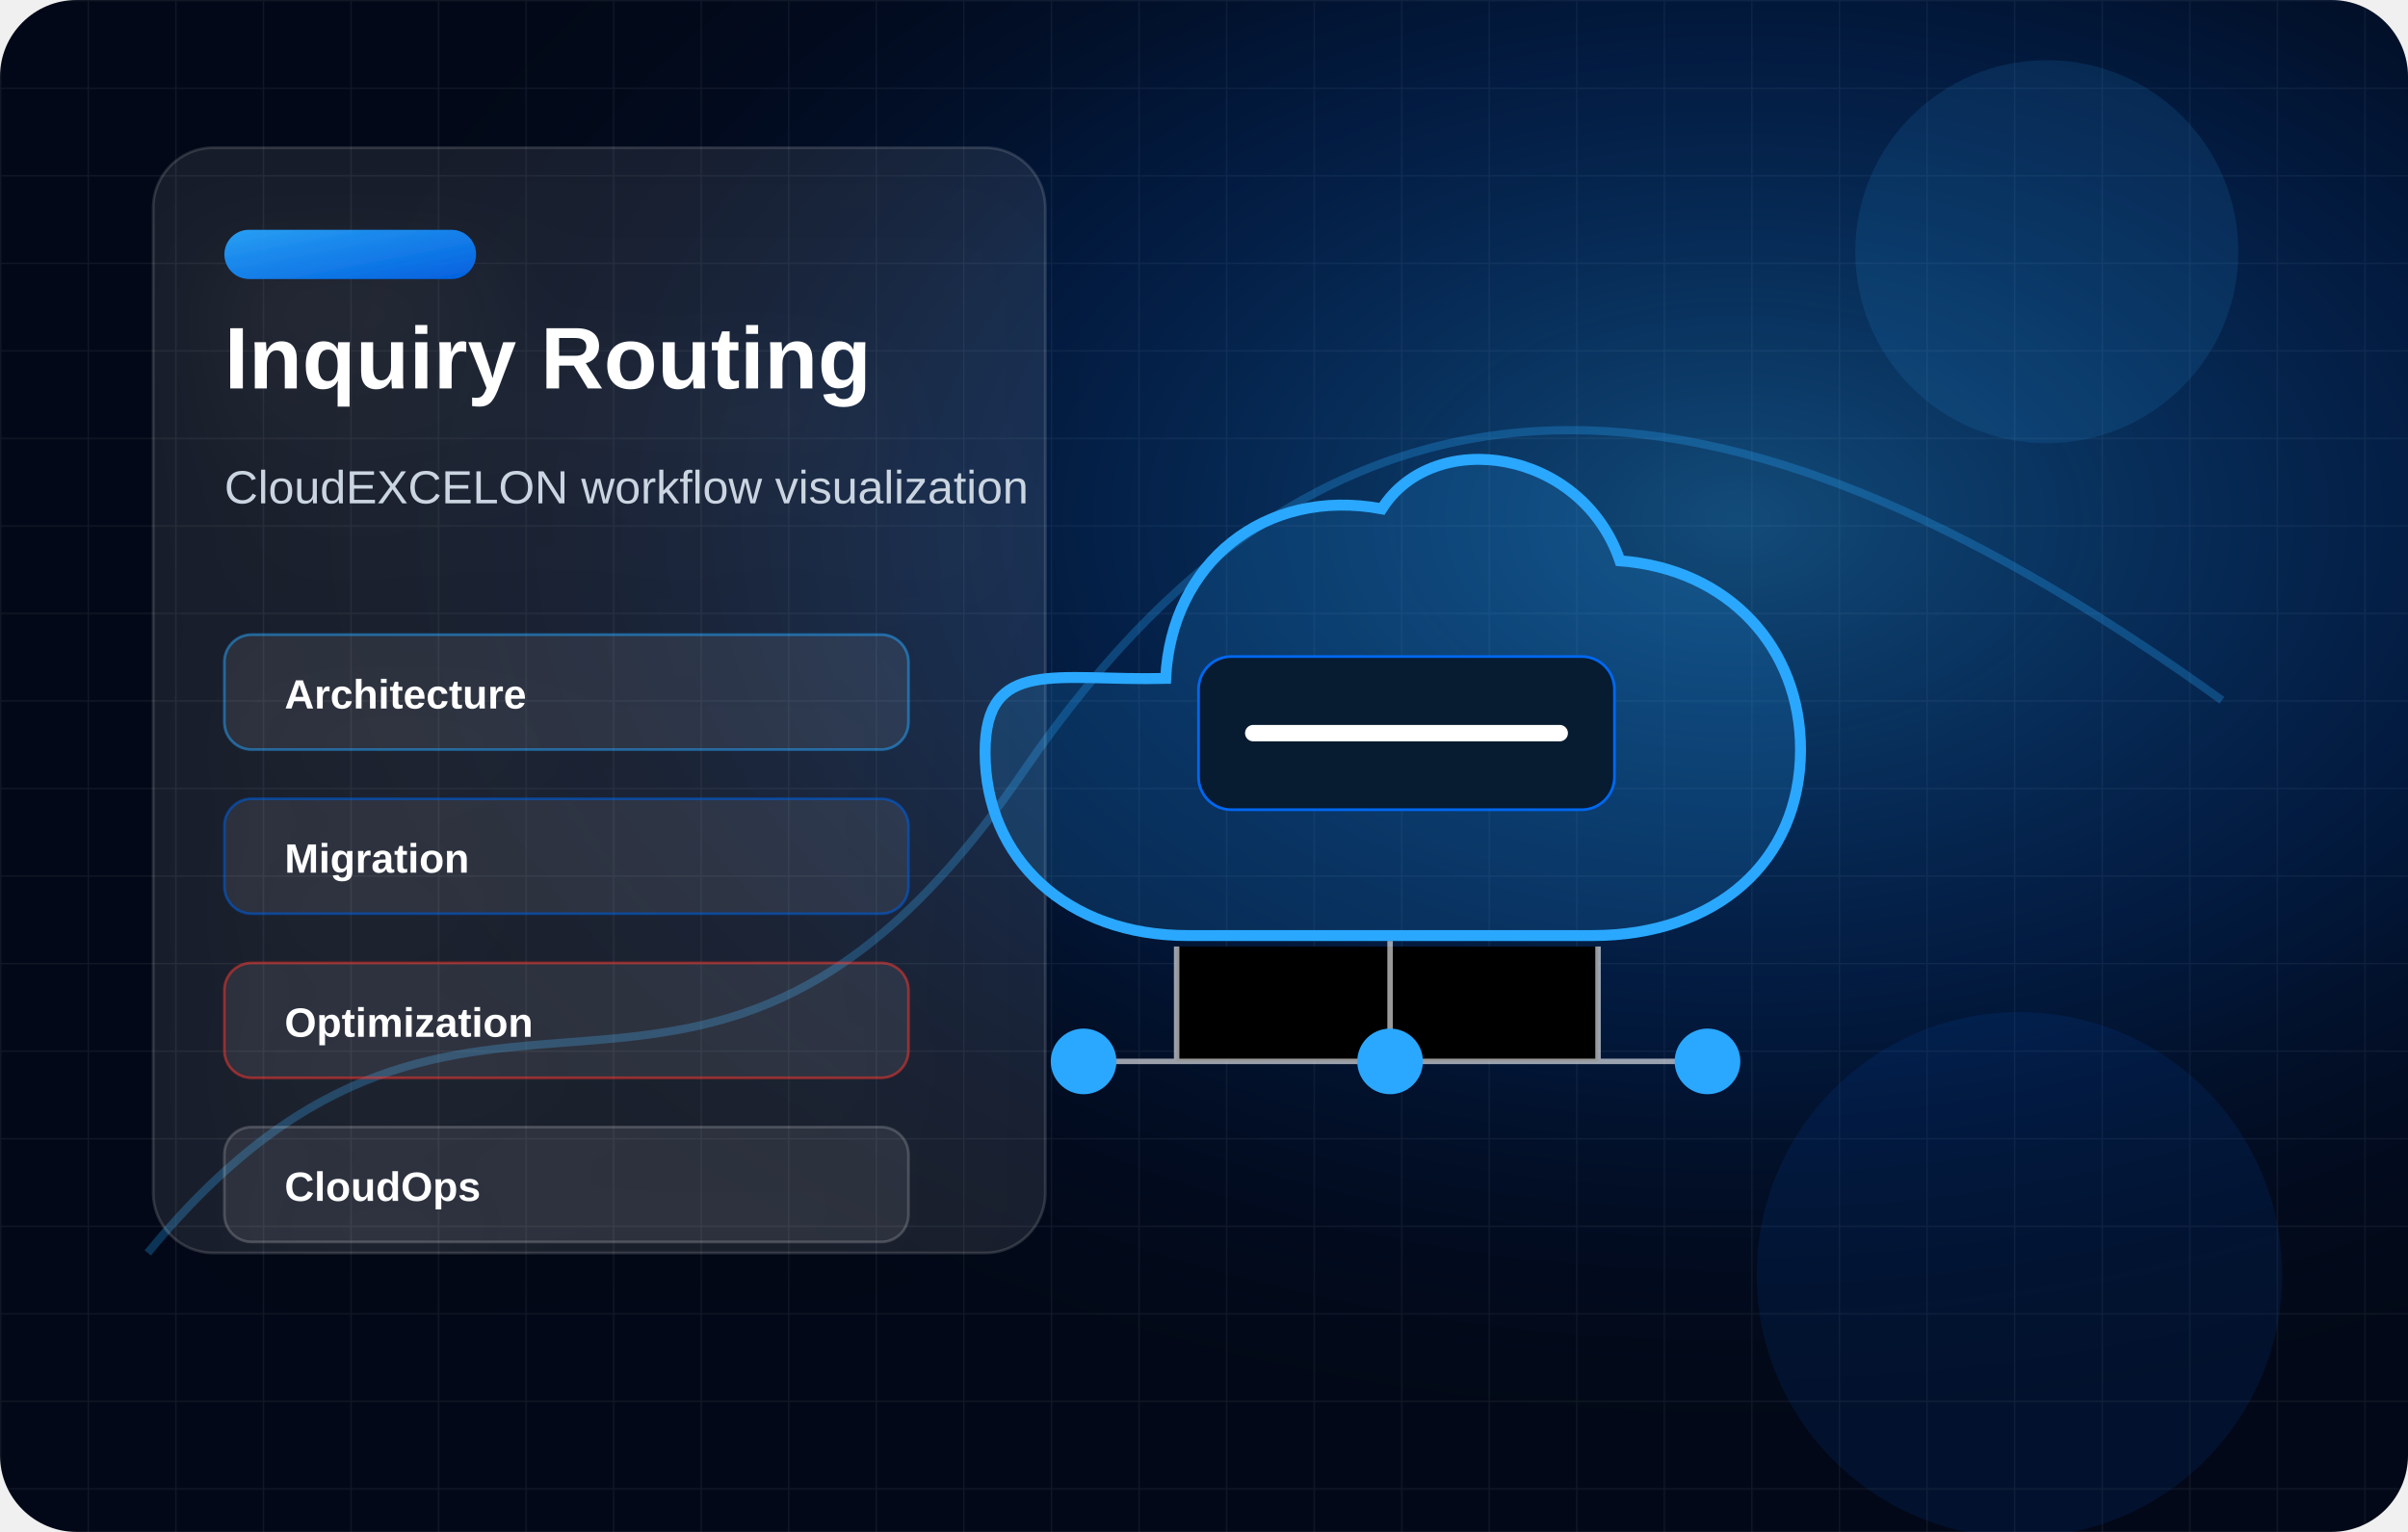
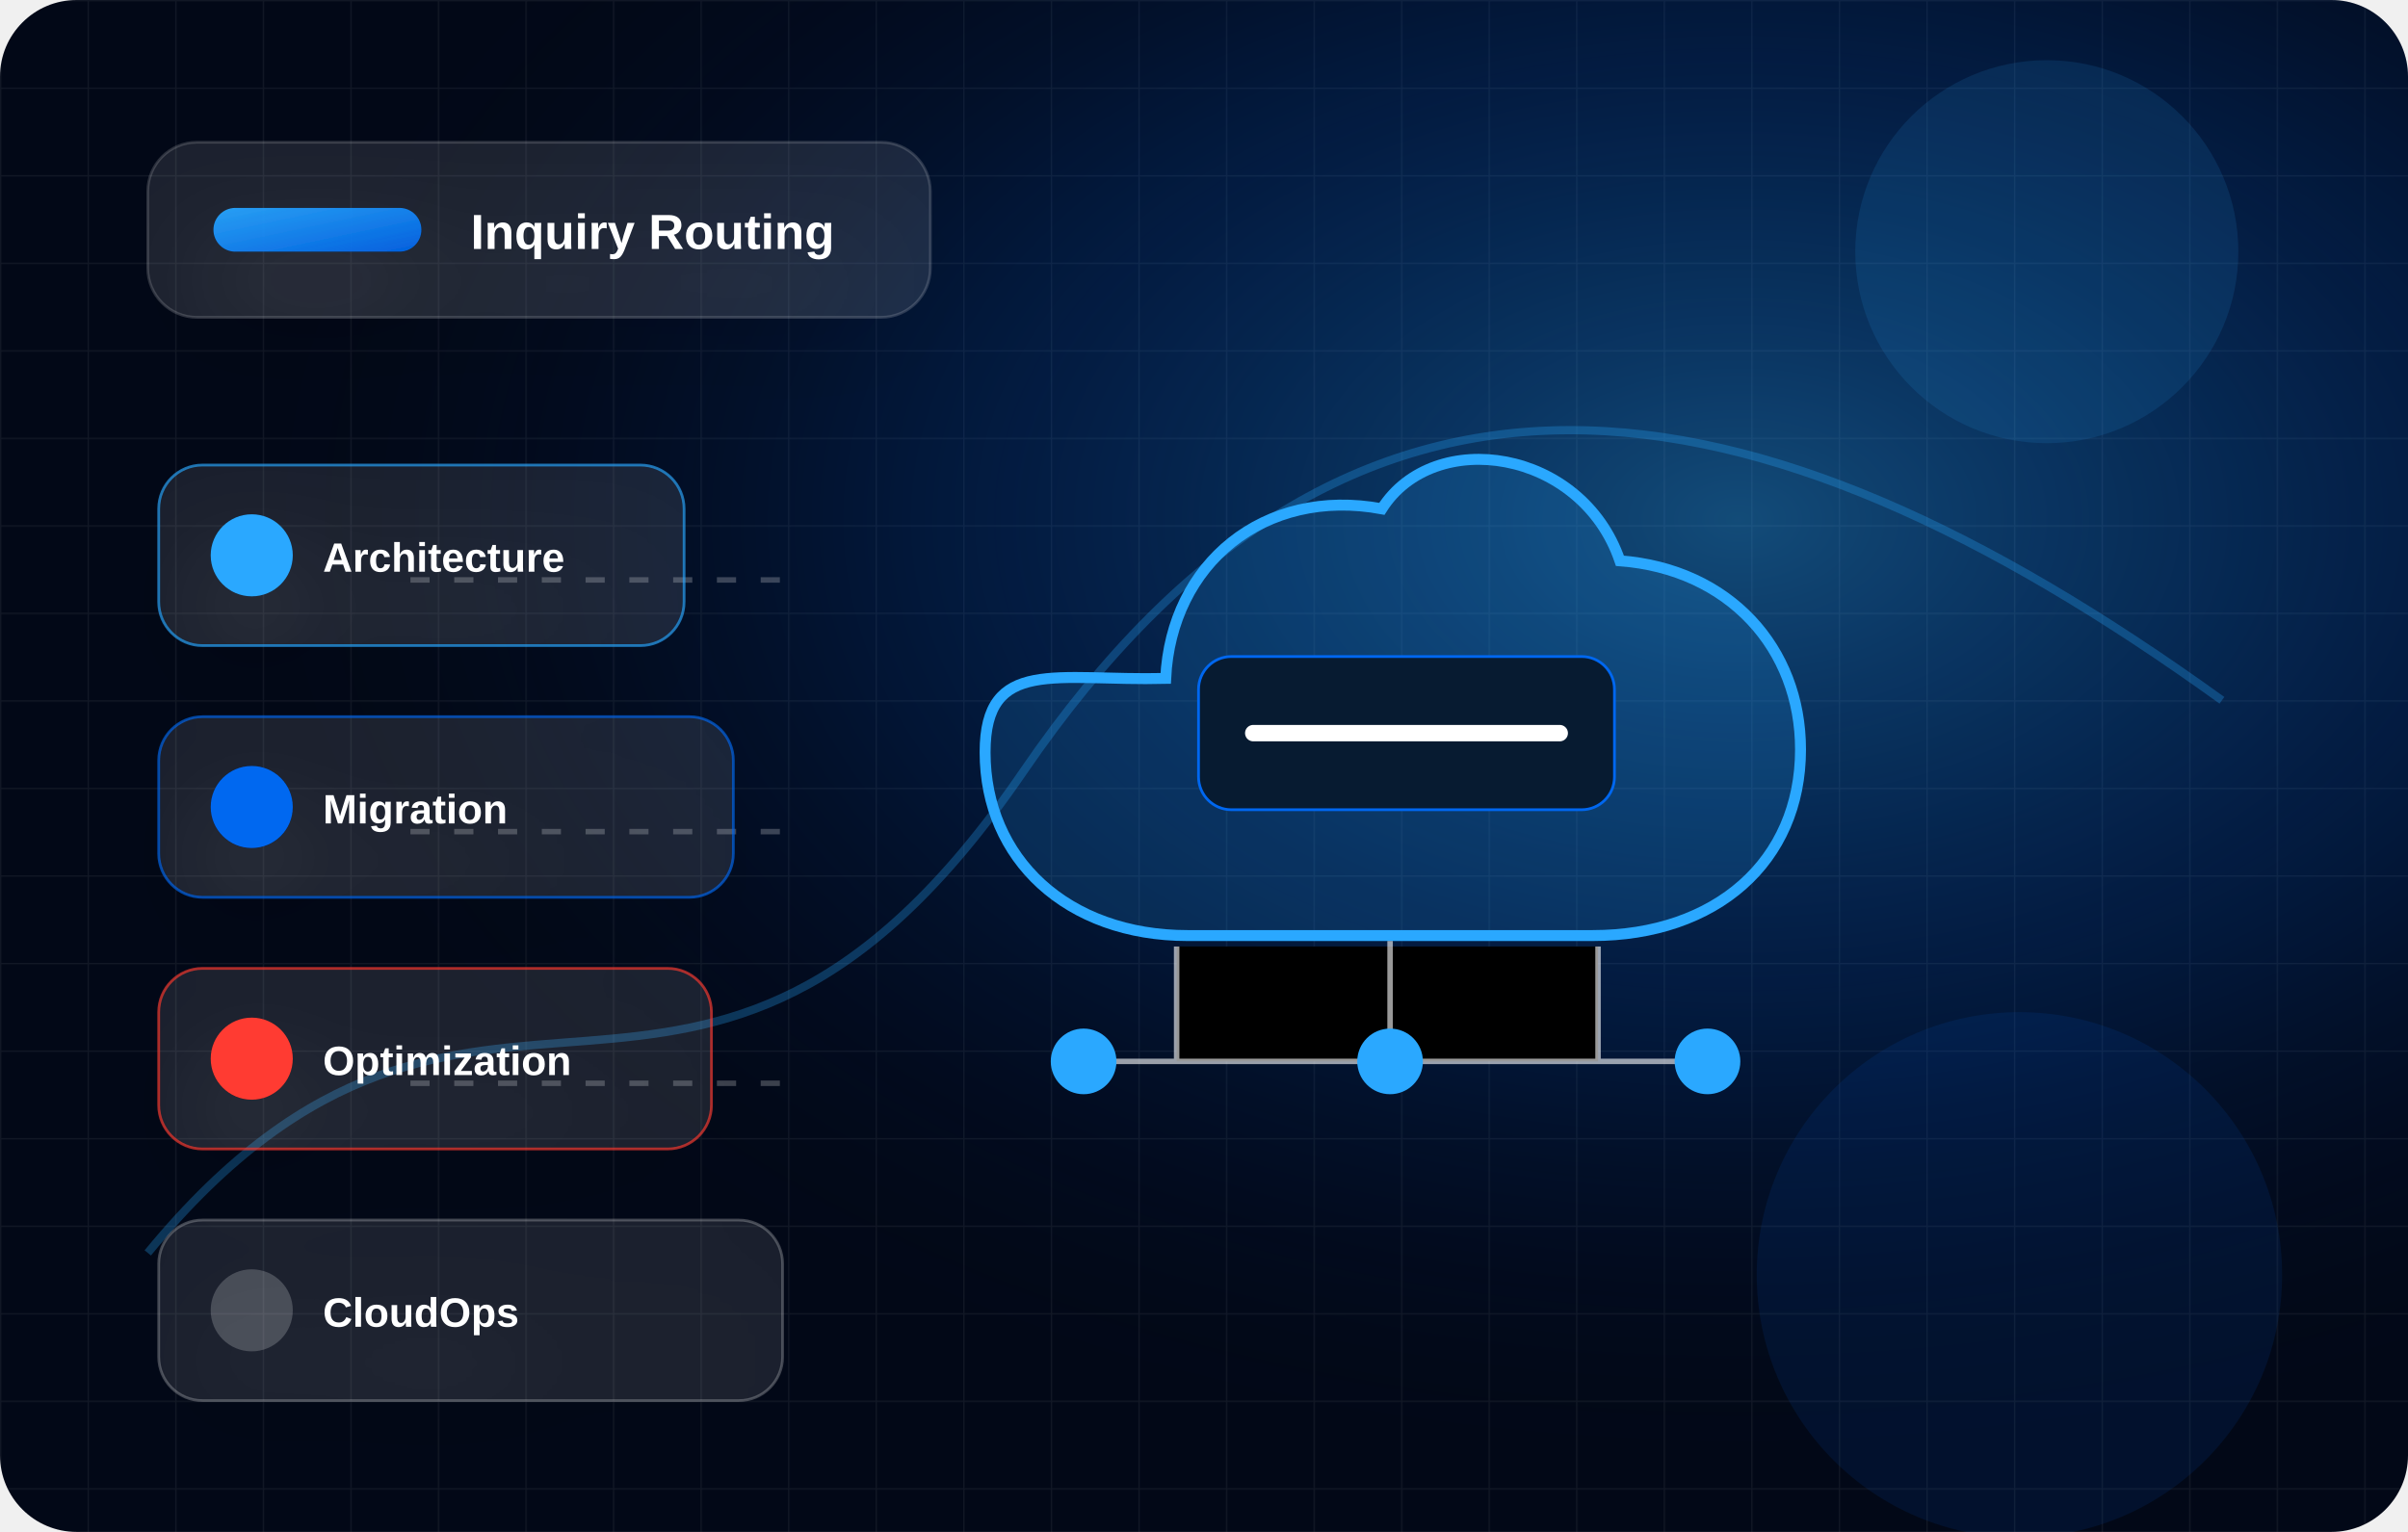
<svg xmlns="http://www.w3.org/2000/svg" width="880" height="560" viewBox="0 0 880 560" role="img" aria-labelledby="title desc">
  <defs>
    <linearGradient id="g" x1="0" y1="0" x2="1" y2="1">
      <stop offset="0" stop-color="#2AA8FF" stop-opacity=".95" />
      <stop offset="1" stop-color="#0067F0" stop-opacity=".9" />
    </linearGradient>
    <radialGradient id="r" cx=".72" cy=".34" r=".62">
      <stop offset="0" stop-color="#2AA8FF" stop-opacity=".42" />
      <stop offset=".55" stop-color="#0067F0" stop-opacity=".16" />
      <stop offset="1" stop-color="#020817" stop-opacity="0" />
    </radialGradient>
    <pattern id="grid" width="32" height="32" patternUnits="userSpaceOnUse">
      <path d="M32 0H0V32" fill="none" stroke="#ffffff" stroke-opacity=".06" />
    </pattern>
    <filter id="s" x="-20%" y="-20%" width="140%" height="140%">
      <feDropShadow dx="0" dy="18" stdDeviation="18" flood-color="#000000" flood-opacity=".28" />
    </filter>
  </defs>
  <rect width="880" height="560" rx="28" fill="#020817" />
  <rect width="880" height="560" rx="28" fill="url(#grid)" />
  <rect width="880" height="560" rx="28" fill="url(#r)" />
  <path d="M54 458 C174 312 255 456 374 282 S640 132 812 256" fill="none" stroke="#2AA8FF" stroke-width="3" stroke-opacity=".28" />
-   <g filter="url(#s)">
-     <rect x="56" y="54" width="326" height="404" rx="22" fill="rgba(255,255,255,.08)" stroke="rgba(255,255,255,.14)" />
-     <rect x="82" y="84" width="92" height="18" rx="9" fill="url(#g)" />
-     <text x="82" y="142" font-family="Segoe UI, Arial" font-size="32" font-weight="850" fill="#fff">Inquiry Routing</text>
-     <text x="82" y="184" font-family="Segoe UI, Arial" font-size="17" fill="#cbd5e1">CloudEXCELON workflow visualization</text>
-     <g font-family="Segoe UI, Arial" font-size="15" font-weight="800" fill="#fff">
-       <rect x="82" y="232" width="250" height="42" rx="10" fill="rgba(255,255,255,.08)" stroke="#2AA8FF" stroke-opacity=".5" />
-       <text x="104" y="259">Architecture</text>
-       <rect x="82" y="292" width="250" height="42" rx="10" fill="rgba(255,255,255,.08)" stroke="#0067F0" stroke-opacity=".5" />
-       <text x="104" y="319">Migration</text>
-       <rect x="82" y="352" width="250" height="42" rx="10" fill="rgba(255,255,255,.08)" stroke="#ff3b30" stroke-opacity=".5" />
-       <text x="104" y="379">Optimization</text>
-       <rect x="82" y="412" width="250" height="42" rx="10" fill="rgba(255,255,255,.08)" stroke="#ffffff" stroke-opacity=".18" />
-       <text x="104" y="439">CloudOps</text>
+   <g filter="url(#s)" font-family="Segoe UI, Arial">
+     <rect x="54" y="52" width="286" height="64" rx="18" fill="#ffffff" fill-opacity=".1" stroke="#ffffff" stroke-opacity=".16" />
+     <rect x="78" y="76" width="76" height="16" rx="8" fill="url(#g)" />
+     <text x="172" y="91" font-size="18" font-weight="850" fill="#fff">Inquiry Routing</text>
+     <g stroke="#ffffff" stroke-opacity=".22" stroke-width="2" stroke-dasharray="7 9">
+       <path d="M150 212 H290" />
+       <path d="M150 304 H290" />
+       <path d="M150 396 H290" />
+     </g>
+     <g>
+       <rect x="58" y="170" width="192" height="66" rx="16" fill="#ffffff" fill-opacity=".09" stroke="#2AA8FF" stroke-opacity=".65" />
+       <circle cx="92" cy="203" r="15" fill="#2AA8FF" />
+       <text x="118" y="209" font-size="15" font-weight="850" fill="#fff">Architecture</text>
+       <rect x="58" y="262" width="210" height="66" rx="16" fill="#ffffff" fill-opacity=".09" stroke="#0067F0" stroke-opacity=".65" />
+       <circle cx="92" cy="295" r="15" fill="#0067F0" />
+       <text x="118" y="301" font-size="15" font-weight="850" fill="#fff">Migration</text>
+       <rect x="58" y="354" width="202" height="66" rx="16" fill="#ffffff" fill-opacity=".09" stroke="#ff3b30" stroke-opacity=".65" />
+       <circle cx="92" cy="387" r="15" fill="#ff3b30" />
+       <text x="118" y="393" font-size="15" font-weight="850" fill="#fff">Optimization</text>
+       <rect x="58" y="446" width="228" height="66" rx="16" fill="#ffffff" fill-opacity=".09" stroke="#ffffff" stroke-opacity=".24" />
+       <circle cx="92" cy="479" r="15" fill="#fff" fill-opacity=".2" />
+       <text x="118" y="485" font-size="15" font-weight="850" fill="#fff">CloudOps</text>
    </g>
  </g>
  <g class="motif cloud" transform="translate(332 136)">
-     <path d="M94 112 C96 70 130 42 173 50 C192 20 246 28 260 69 C300 72 326 101 326 138 C326 179 295 206 250 206 H102 C58 206 28 178 28 139 C28 104 54 113 94 112Z" fill="rgba(42,168,255,.16)" stroke="#2AA8FF" stroke-width="4" />
+     <path d="M94 112 C96 70 130 42 173 50 C192 20 246 28 260 69 C300 72 326 101 326 138 C326 179 295 206 250 206 H102 C58 206 28 178 28 139 C28 104 54 113 94 112Z" fill="#2AA8FF" fill-opacity=".16" stroke="#2AA8FF" stroke-width="4" />
    <g stroke="#fff" stroke-opacity=".6" stroke-width="2">
      <path d="M98 210 V252 H252 V210 M176 208 V252 M98 252 H64 M176 252 H176 M252 252 H292" />
    </g>
    <g fill="#2AA8FF">
      <circle cx="64" cy="252" r="12" />
      <circle cx="176" cy="252" r="12" />
      <circle cx="292" cy="252" r="12" />
    </g>
    <rect x="106" y="104" width="152" height="56" rx="12" fill="#071b31" stroke="#0067F0" />
    <path d="M126 132 H238" stroke="#fff" stroke-width="6" stroke-linecap="round" />
  </g>
  <circle cx="748" cy="92" r="70" fill="#2AA8FF" opacity=".12" />
  <circle cx="738" cy="466" r="96" fill="#0067F0" opacity=".1" />
</svg>
